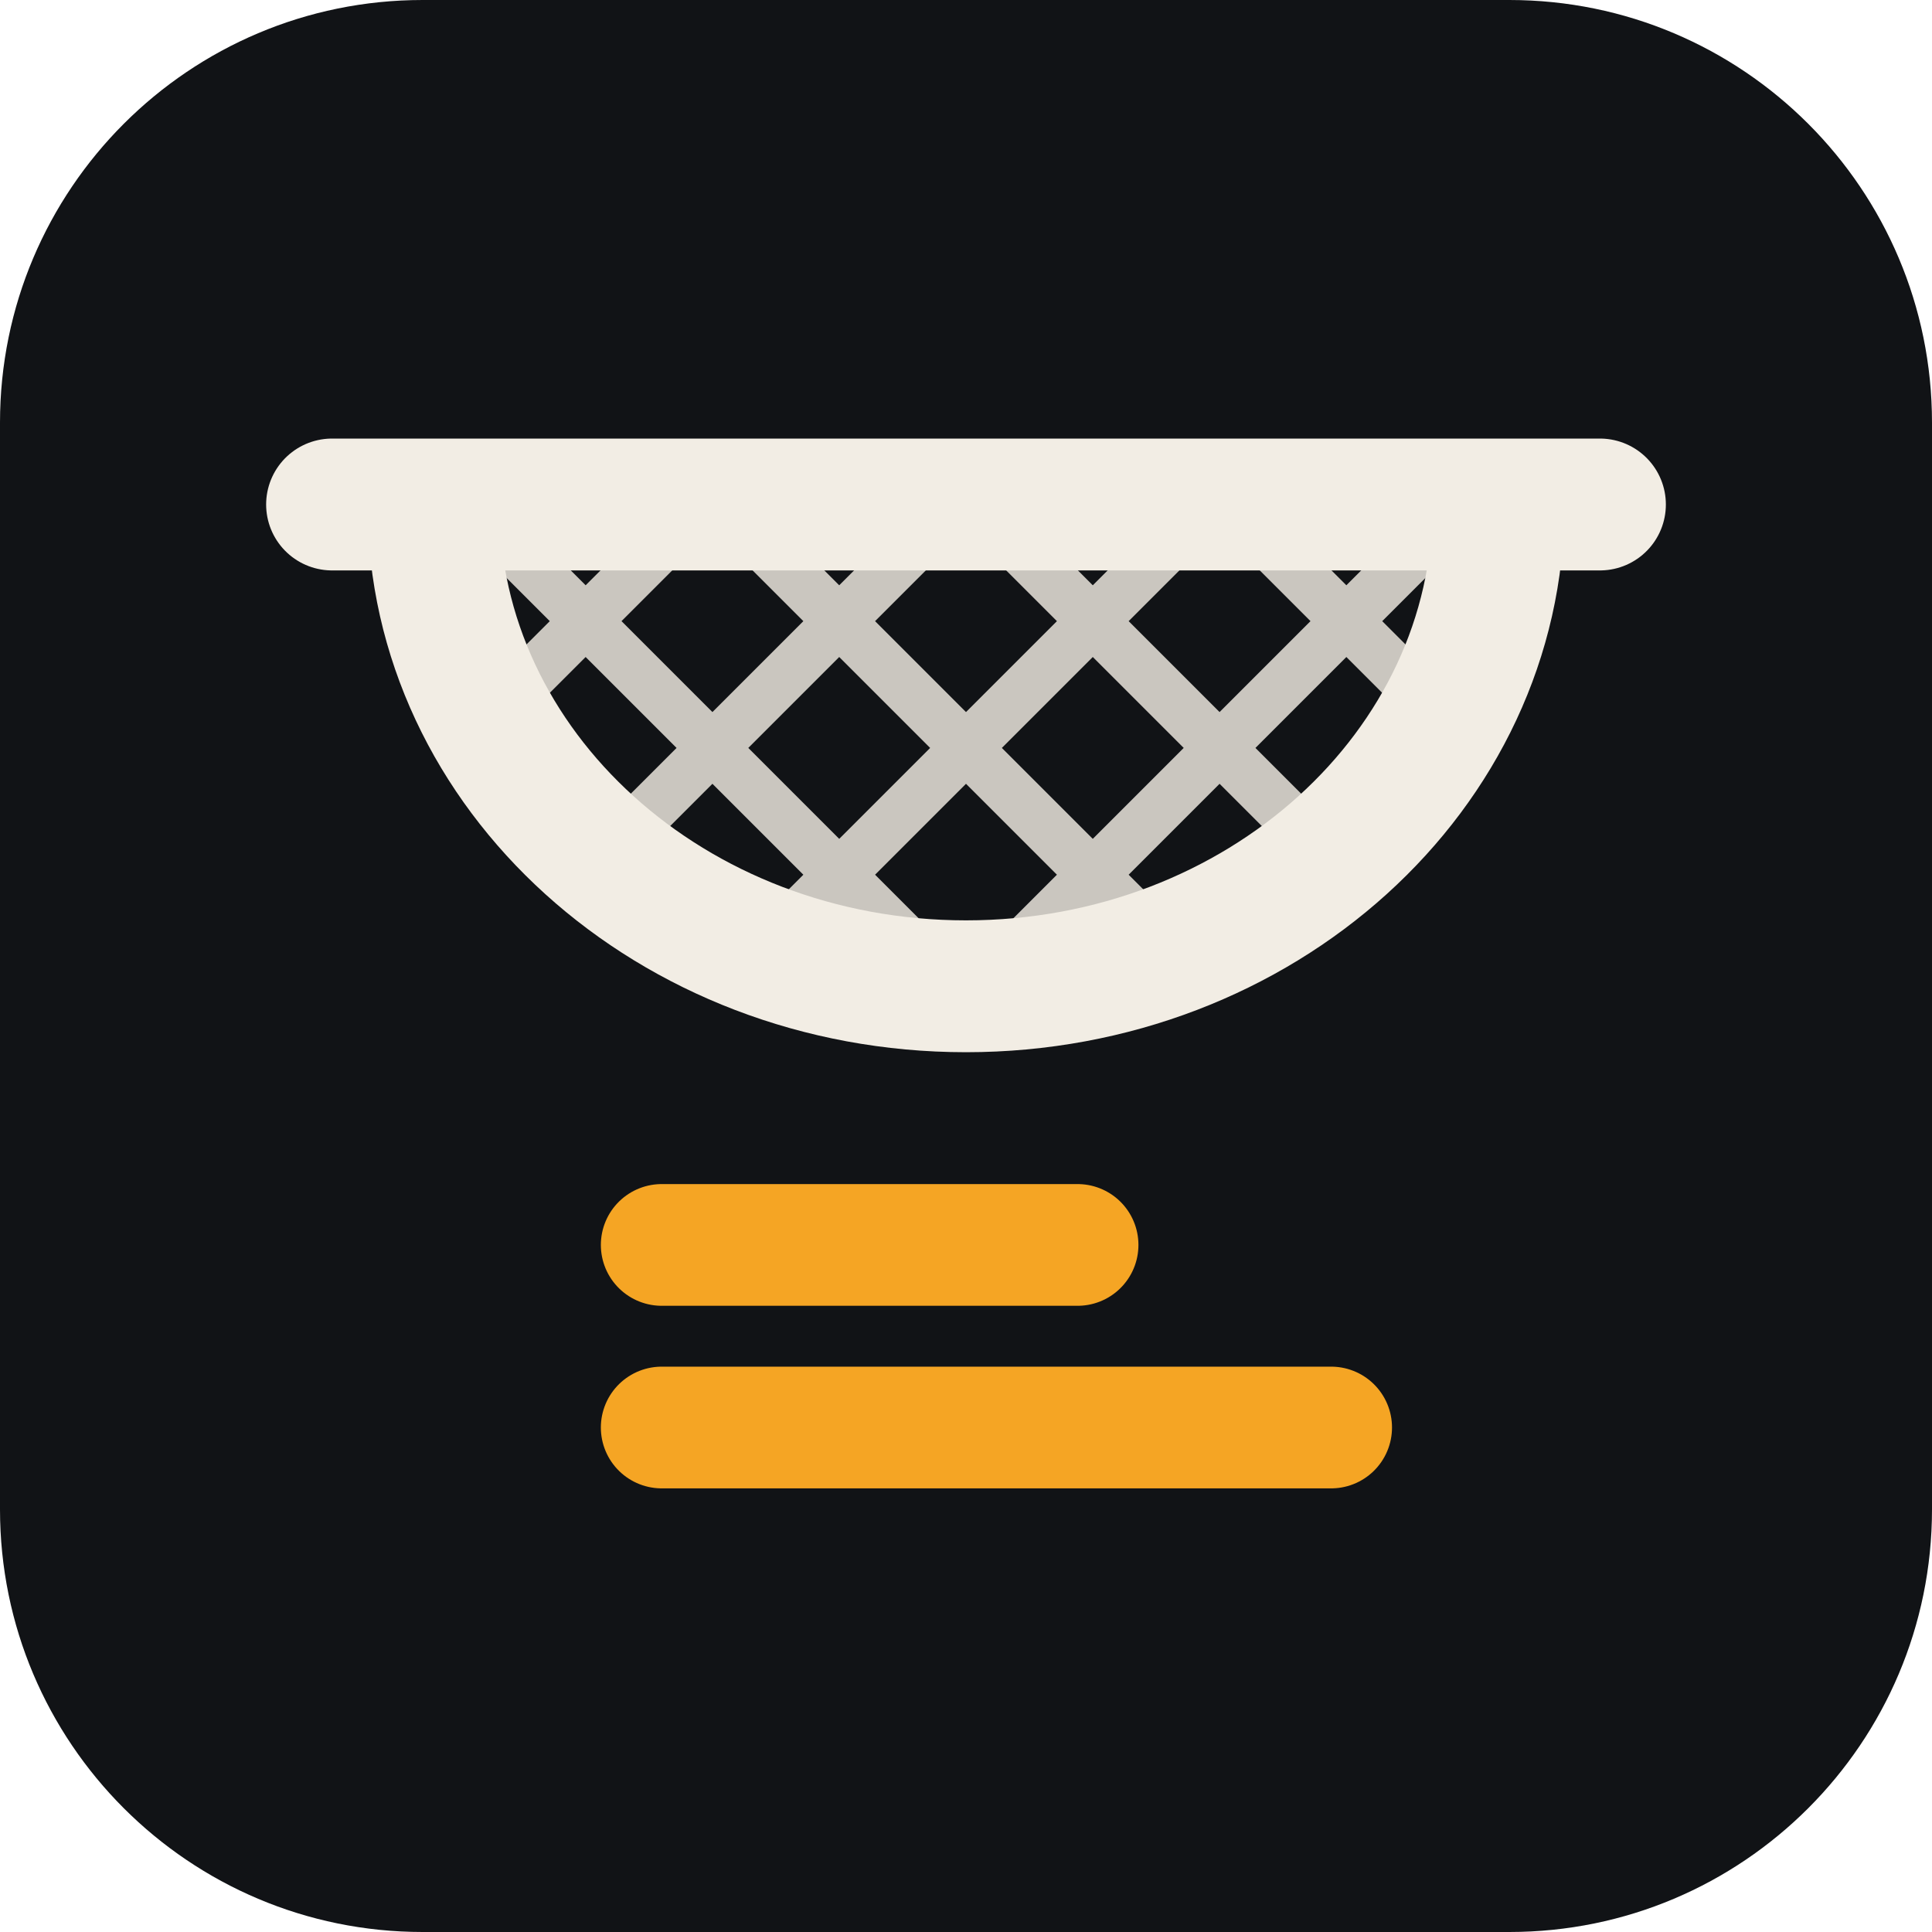
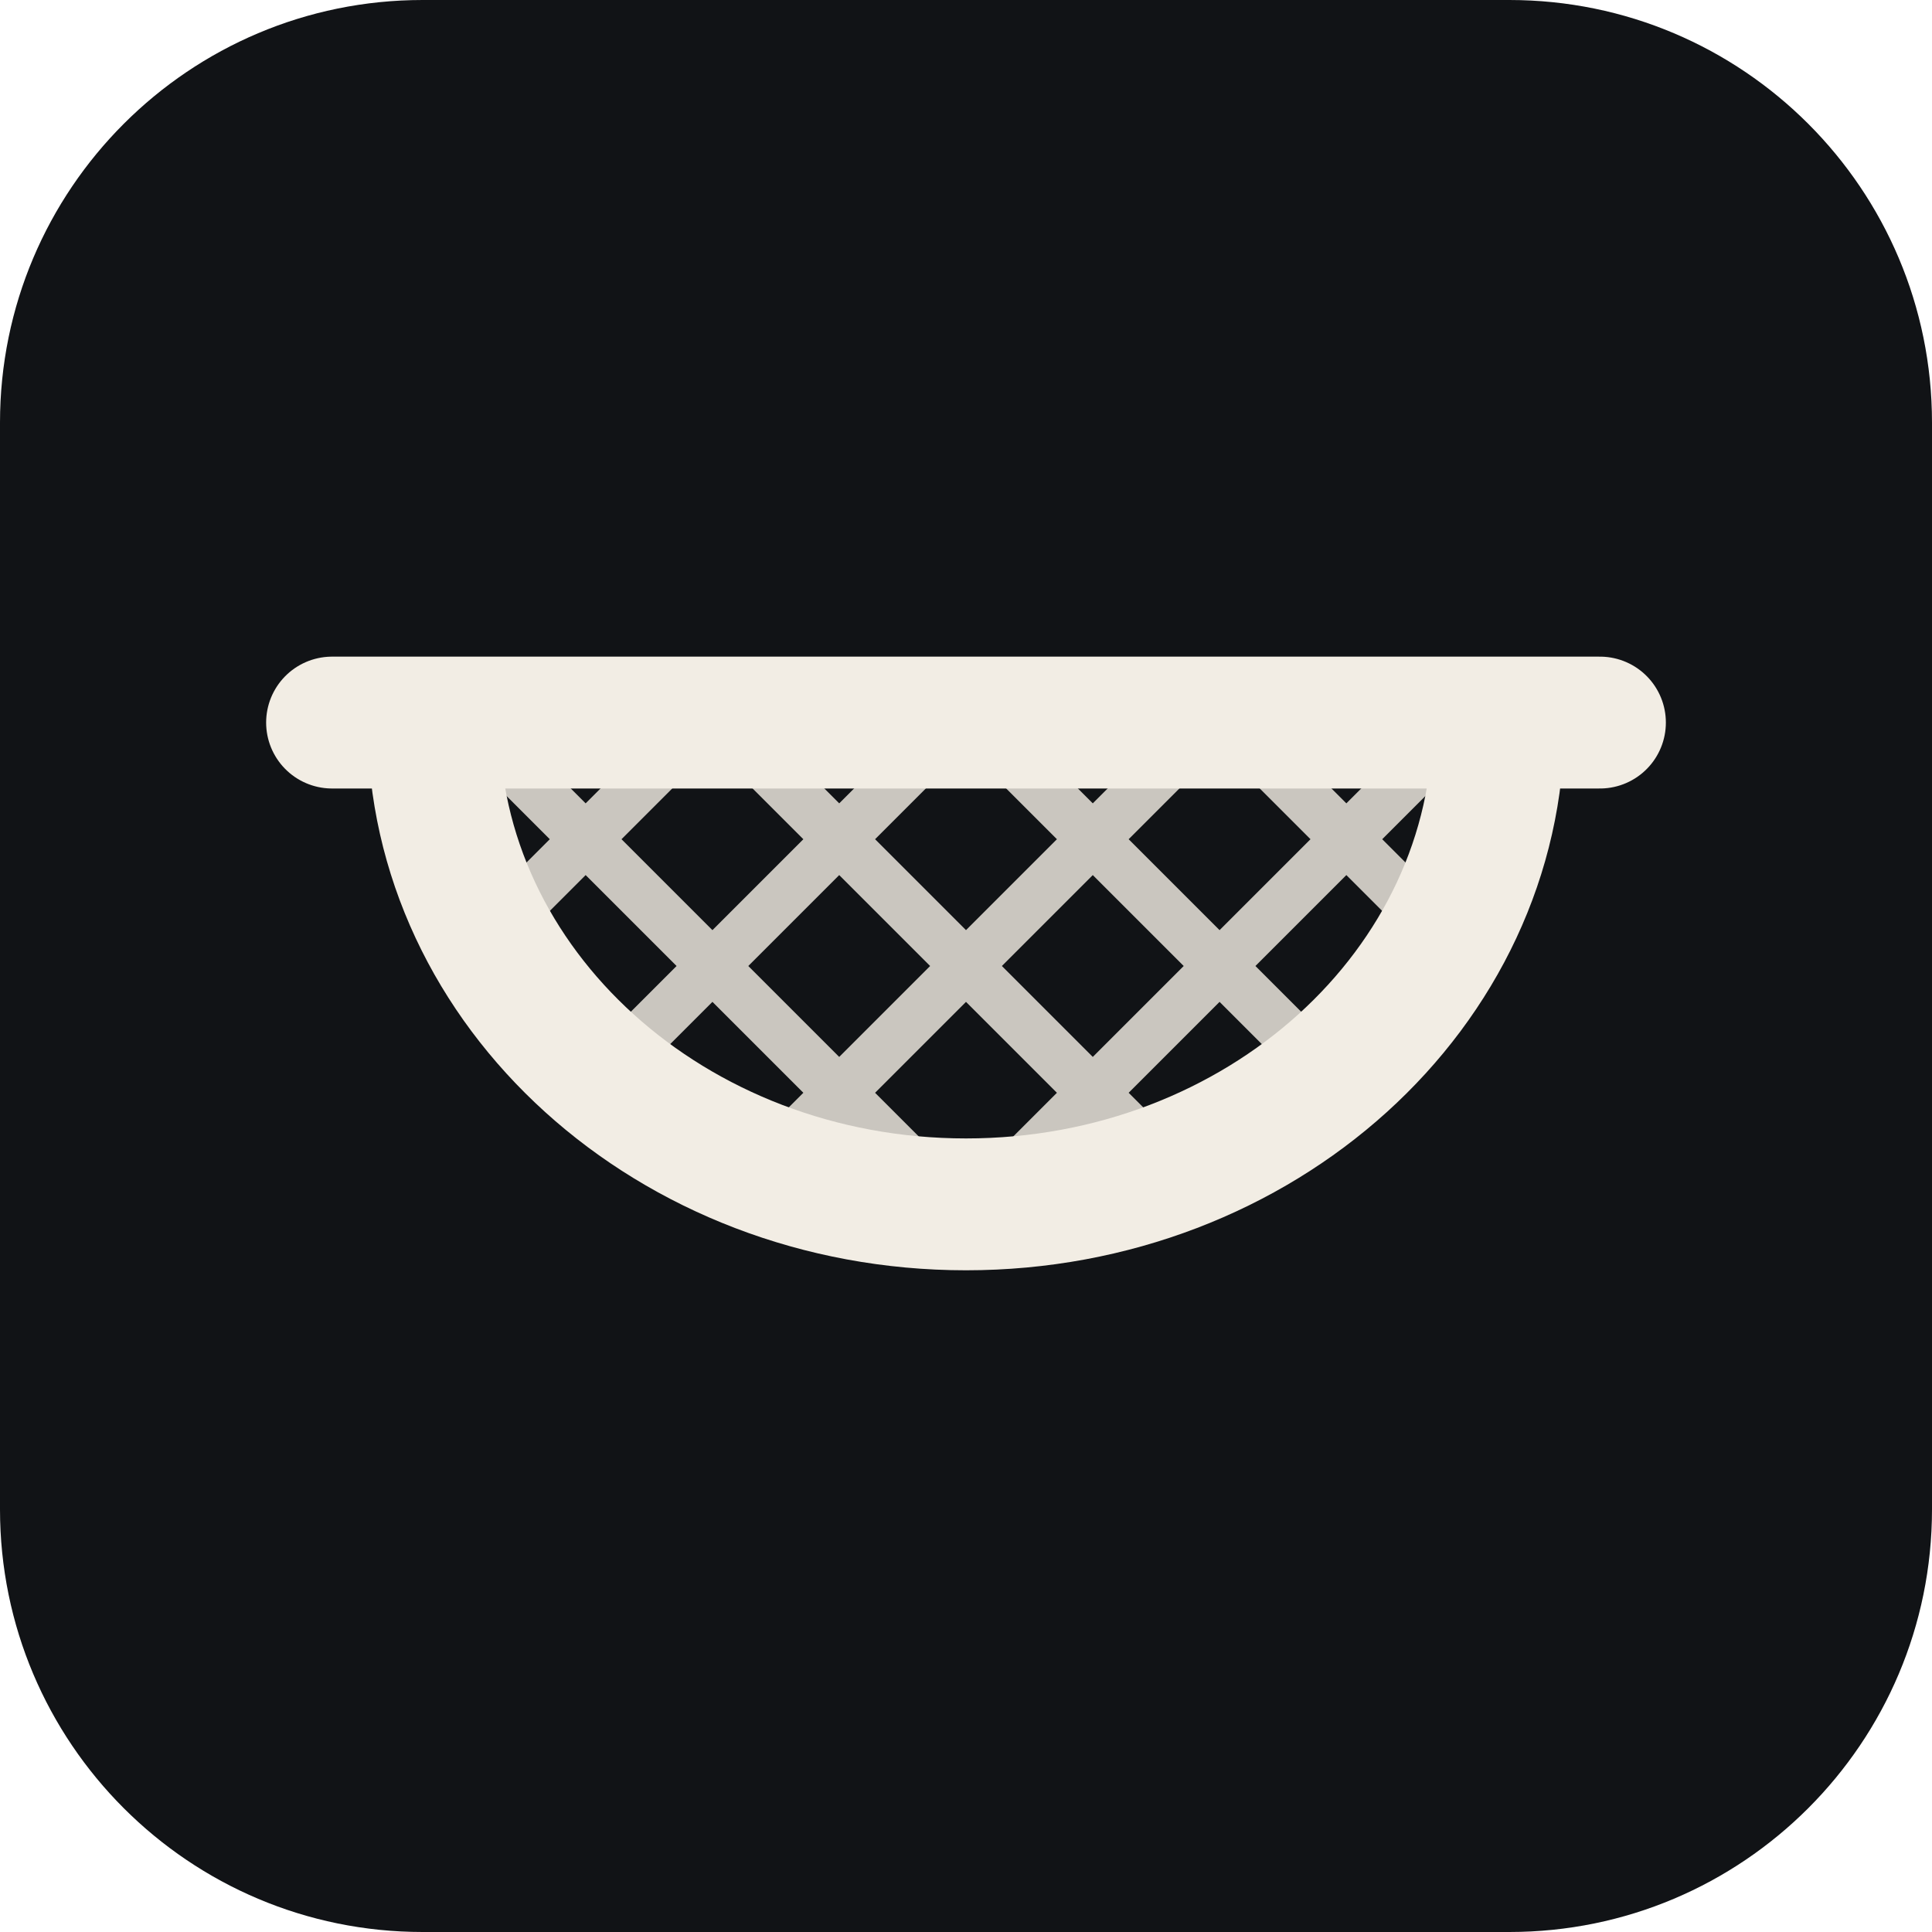
<svg xmlns="http://www.w3.org/2000/svg" width="256" height="256" viewBox="0 0 32 32">
  <rect width="32" height="32" rx="7" fill="#111316" />
-   <g transform="translate(16 16) scale(0.84) translate(-16 -16.3)">
+   <g transform="translate(16 16) scale(0.84) translate(-16 -16)">
    <defs>
      <clipPath id="sift-icon">
-         <path d="M5.5 7.2A10.5 9.5 0 0 0 26.5 7.2Z" />
+         <path d="M5.5 11.2A10.5 9.5 0 0 0 26.5 11.2Z" />
      </clipPath>
    </defs>
    <g clip-path="url(#sift-icon)">
-       <path d="M-7 4L9 20M-2 4L14 20M3 4L19 20M8 4L24 20M13 4L29 20M18 4L34 20M23 4L39 20M39 4L23 20M34 4L18 20M29 4L13 20M24 4L8 20M19 4L3 20M14 4L-2 20M9 4L-7 20" fill="none" stroke="#f2ede4" stroke-width="1" stroke-opacity="0.82" />
+       <path d="M-7 8L9 24M-2 8L14 24M3 8L19 24M8 8L24 24M13 8L29 24M18 8L34 24M23 8L39 24M39 8L23 24M34 8L18 24M29 8L13 24M24 8L8 24M19 8L3 24M14 8L-2 24M9 8L-7 24" fill="none" stroke="#f2ede4" stroke-width="1" stroke-opacity="0.82" />
    </g>
-     <path d="M3.5 7.2H28.5M5.5 7.2A10.5 9.5 0 0 0 26.5 7.2" fill="none" stroke="#f2ede4" stroke-width="2.6" stroke-linecap="round" stroke-linejoin="round" />
-     <path d="M10 21.8H18.2M10 25.4H23.2" fill="none" stroke="#f5a524" stroke-width="2.4" stroke-linecap="round" />
+     <path d="M3.5 11.2H28.5M5.5 11.2A10.5 9.5 0 0 0 26.5 11.2" fill="none" stroke="#f2ede4" stroke-width="2.6" stroke-linecap="round" stroke-linejoin="round" />
  </g>
</svg>
